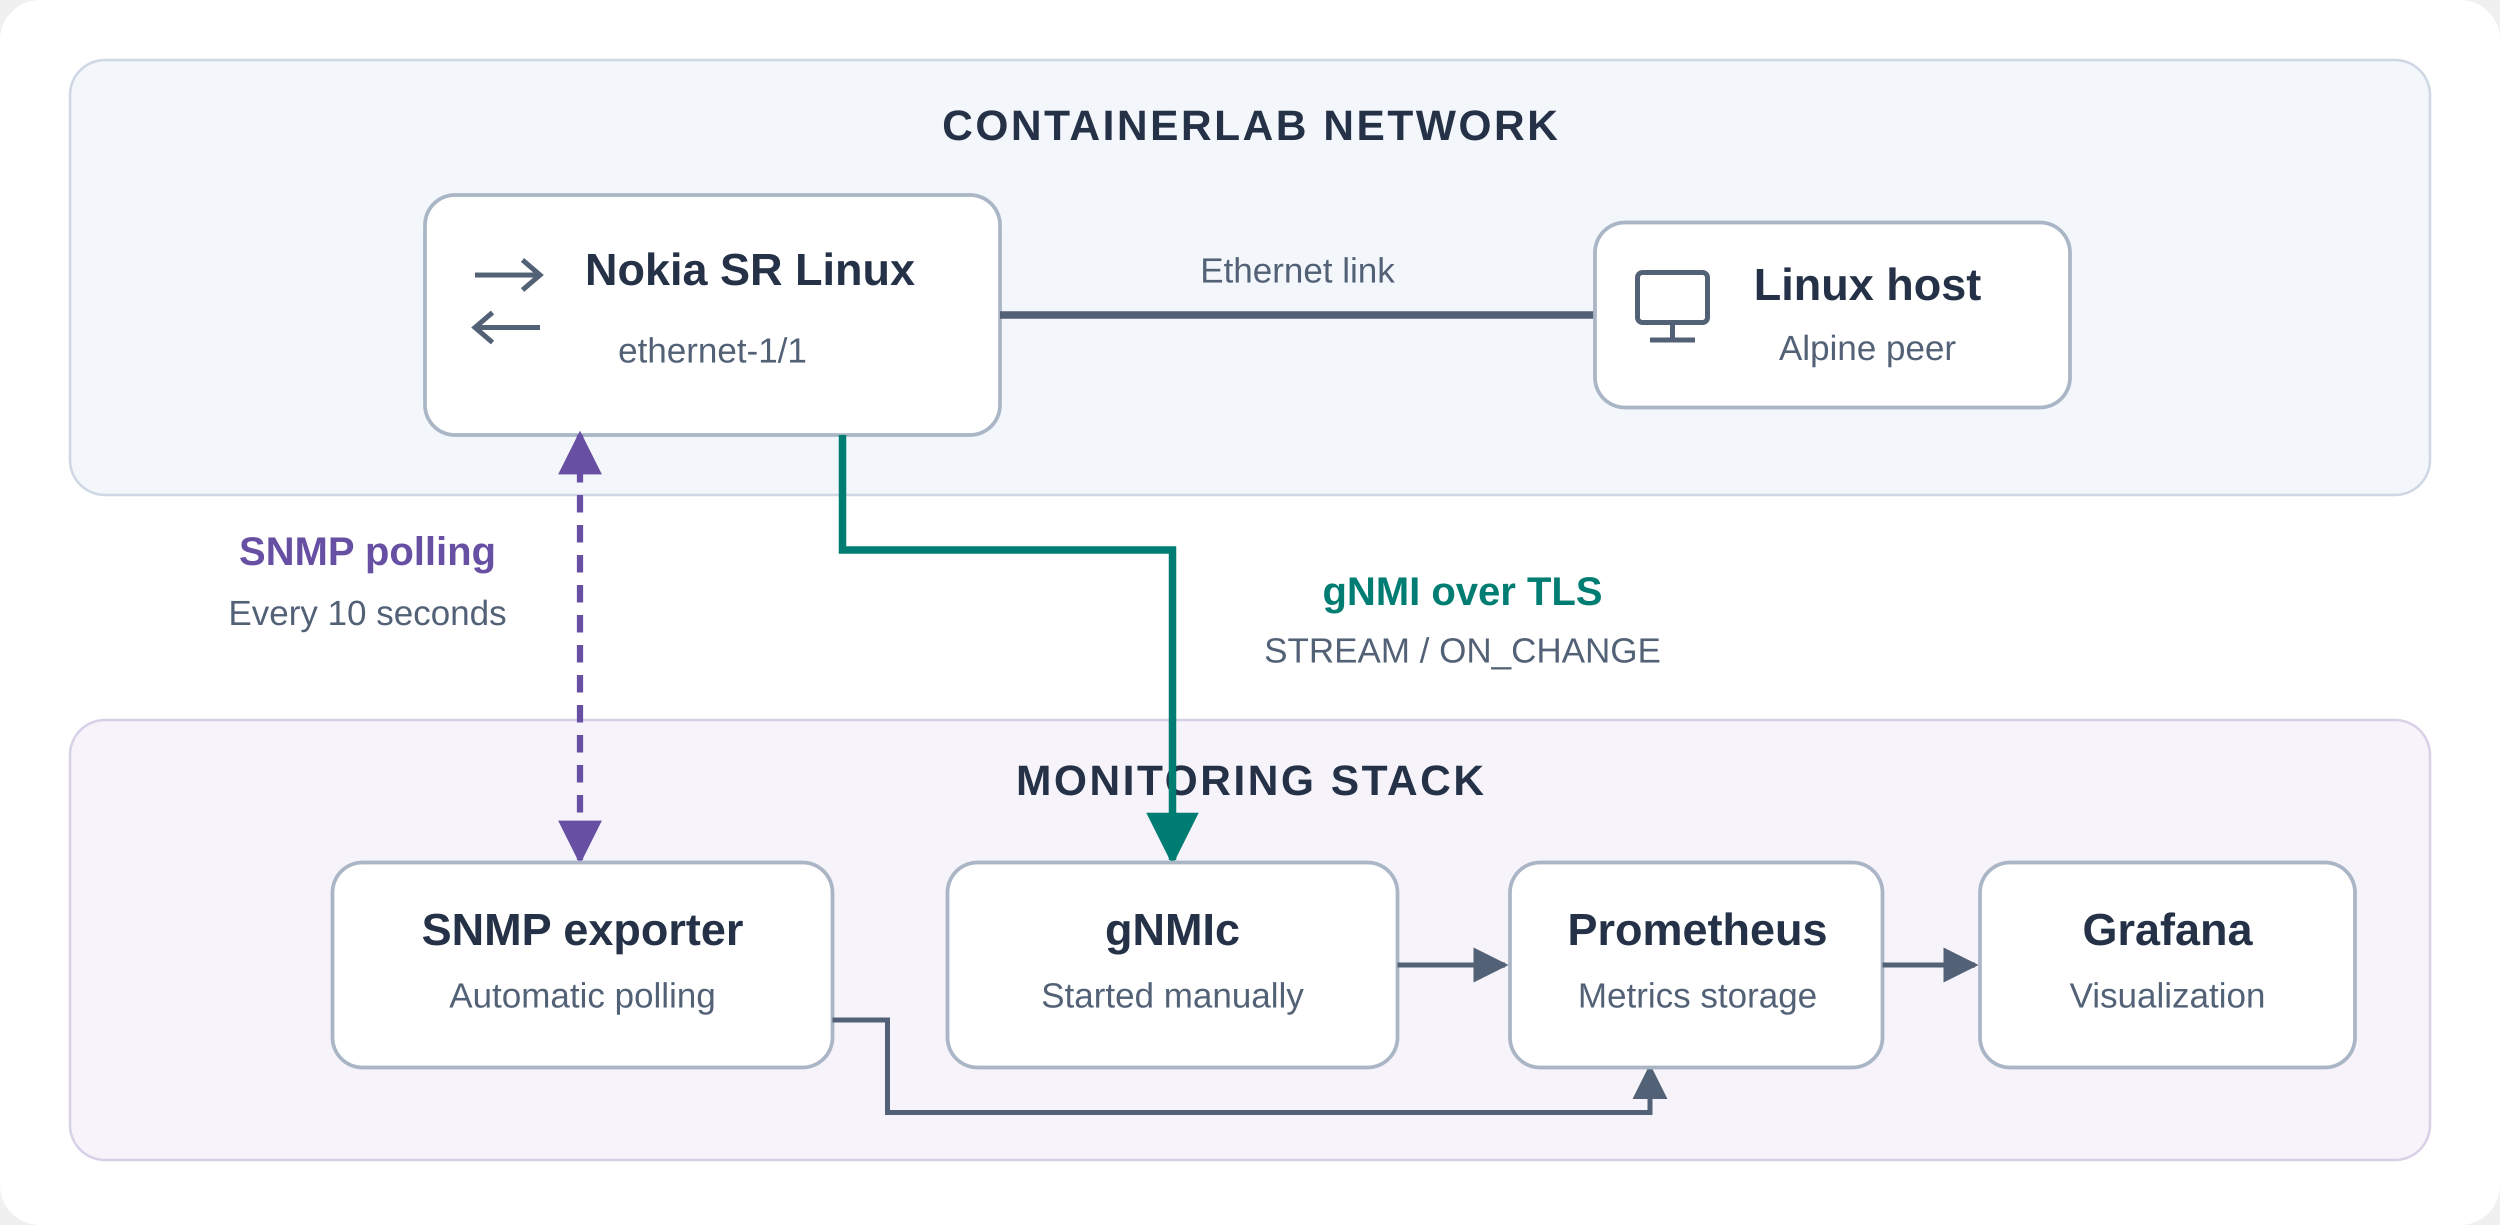
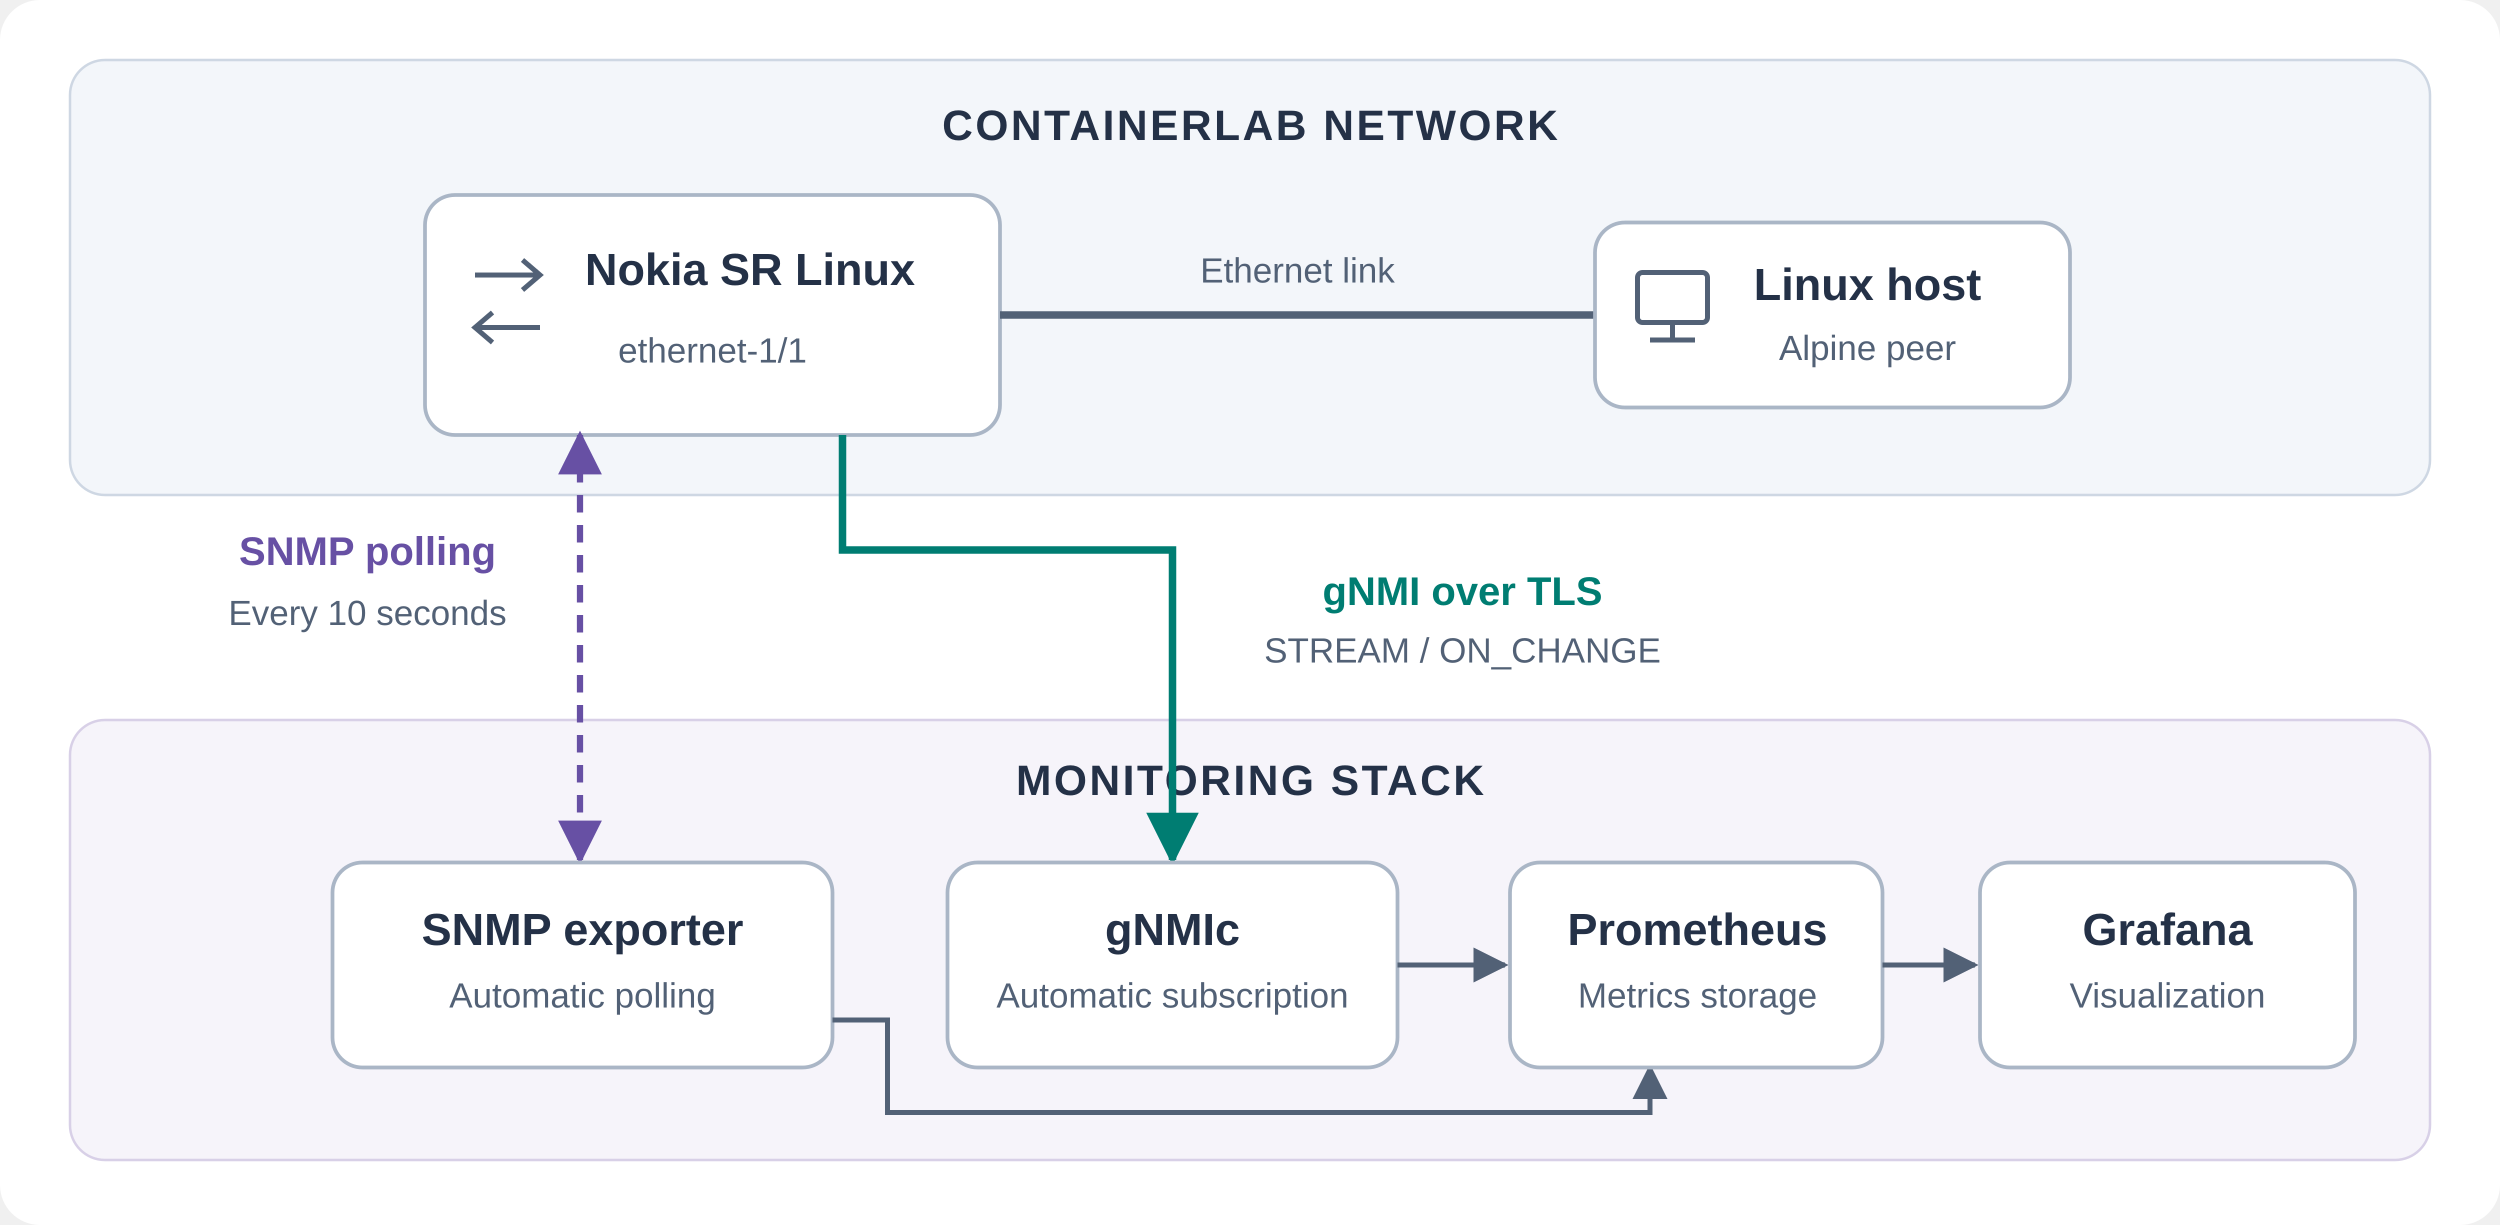
<svg xmlns="http://www.w3.org/2000/svg" width="1000" height="490" viewBox="0 0 1000 490" role="img" aria-labelledby="title desc">
  <defs>
    <marker id="snmp-arrow" viewBox="0 0 10 10" refX="9" refY="5" markerWidth="7" markerHeight="7" orient="auto-start-reverse">
      <path d="M0 0 10 5 0 10Z" fill="#6750a4" />
    </marker>
    <marker id="gnmi-arrow" viewBox="0 0 10 10" refX="9" refY="5" markerWidth="7" markerHeight="7" orient="auto-start-reverse">
      <path d="M0 0 10 5 0 10Z" fill="#007d72" />
    </marker>
    <marker id="data-arrow" viewBox="0 0 10 10" refX="9" refY="5" markerWidth="7" markerHeight="7" orient="auto">
      <path d="M0 0 10 5 0 10Z" fill="#526176" />
    </marker>
    <style>
      text{font-family:Arial,Helvetica,sans-serif;fill:#243147;text-anchor:middle}
      .heading{font-size:17px;font-weight:bold;letter-spacing:1px}
      .name{font-size:18px;font-weight:bold}
      .detail{font-size:14px;fill:#526176}
      .node{fill:#fff;stroke:#aab6c6;stroke-width:1.5}
      .flow{fill:none;stroke:#526176;stroke-width:2;marker-end:url(#data-arrow)}
    </style>
  </defs>
  <rect width="1000" height="490" rx="16" fill="#fff" />
  <rect x="28" y="24" width="944" height="174" rx="14" fill="#f3f6fa" stroke="#ced7e3" />
  <text x="500" y="56" class="heading">CONTAINERLAB NETWORK</text>
  <rect x="170" y="78" width="230" height="96" rx="12" class="node" />
  <path d="M190 110h26m-7-6 7 6-7 6m7 15h-26m7-6-7 6 7 6" fill="none" stroke="#526176" stroke-width="2" />
  <text x="300" y="114" class="name">Nokia SR Linux</text>
  <text x="285" y="145" class="detail">ethernet-1/1</text>
  <path d="M400 126H638" fill="none" stroke="#526176" stroke-width="3" />
  <text x="519" y="113" class="detail">Ethernet link</text>
  <rect x="638" y="89" width="190" height="74" rx="12" class="node" />
  <rect x="655" y="109" width="28" height="20" rx="2" fill="none" stroke="#526176" stroke-width="2" />
  <path d="M669 129v7m-9 0h18" stroke="#526176" stroke-width="2" />
  <text x="747" y="120" class="name">Linux host</text>
  <text x="747" y="144" class="detail">Alpine peer</text>
  <rect x="28" y="288" width="944" height="176" rx="14" fill="#f6f4fa" stroke="#d8d0e7" />
  <text x="500" y="318" class="heading">MONITORING STACK</text>
  <path d="M232 174V344" fill="none" stroke="#6750a4" stroke-width="2.5" stroke-dasharray="7 5" marker-start="url(#snmp-arrow)" marker-end="url(#snmp-arrow)" />
  <text x="147" y="226" font-size="16" font-weight="bold" style="fill:#6750a4">SNMP polling</text>
  <text x="147" y="250" class="detail">Every 10 seconds</text>
  <path d="M337 174V220H469V344" fill="none" stroke="#007d72" stroke-width="3" marker-end="url(#gnmi-arrow)" />
  <text x="585" y="242" font-size="16" font-weight="bold" style="fill:#007d72">gNMI over TLS</text>
  <text x="585" y="265" class="detail">STREAM / ON_CHANGE</text>
  <rect x="133" y="345" width="200" height="82" rx="12" class="node" />
  <text x="233" y="378" class="name">SNMP exporter</text>
  <text x="233" y="403" class="detail">Automatic polling</text>
  <rect x="379" y="345" width="180" height="82" rx="12" class="node" />
  <text x="469" y="378" class="name">gNMIc</text>
-   <text x="469" y="403" class="detail">Started manually</text>
+   <text x="469" y="403" class="detail">Automatic subscription</text>
  <path d="M333 408H355V445H660V427" class="flow" />
  <path d="M559 386H602" class="flow" />
  <rect x="604" y="345" width="149" height="82" rx="12" class="node" />
  <text x="679" y="378" class="name">Prometheus</text>
  <text x="679" y="403" class="detail">Metrics storage</text>
  <path d="M753 386H790" class="flow" />
  <rect x="792" y="345" width="150" height="82" rx="12" class="node" />
  <text x="867" y="378" class="name">Grafana</text>
  <text x="867" y="403" class="detail">Visualization</text>
</svg>
